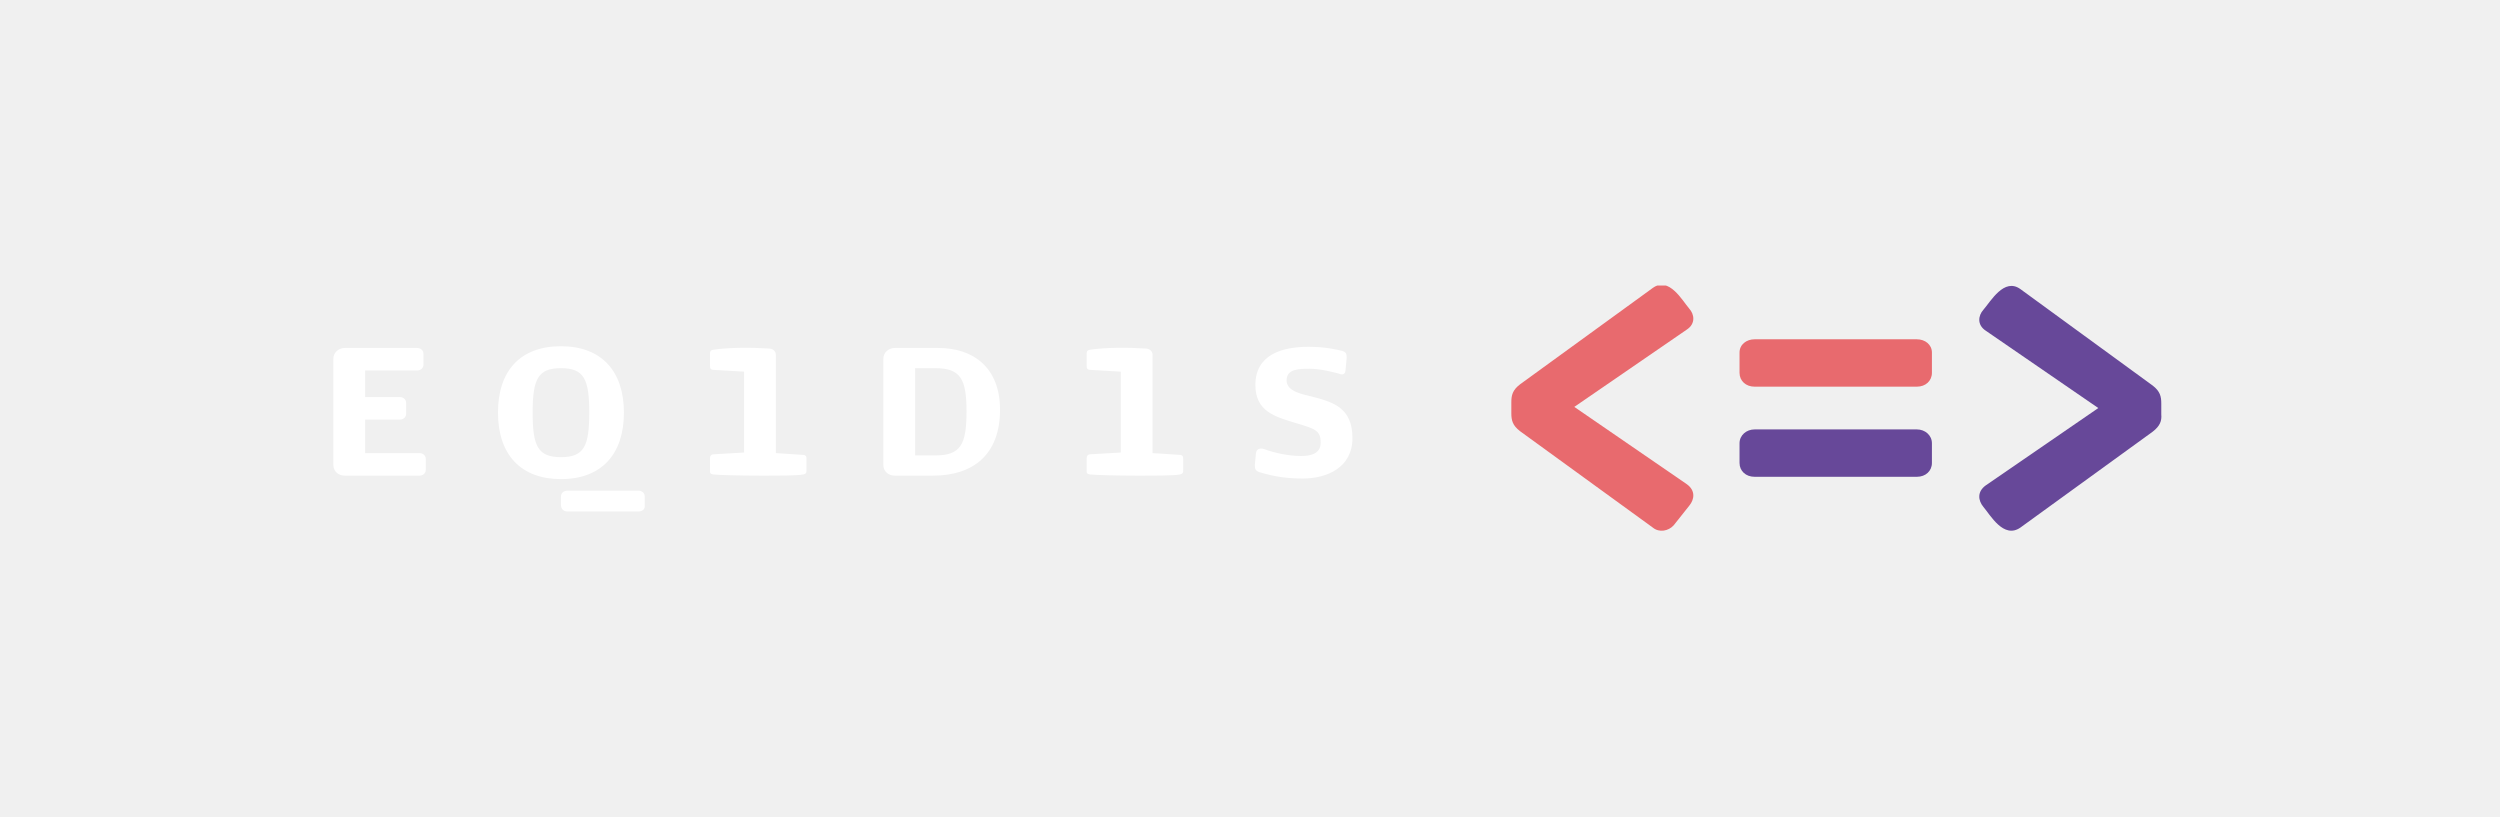
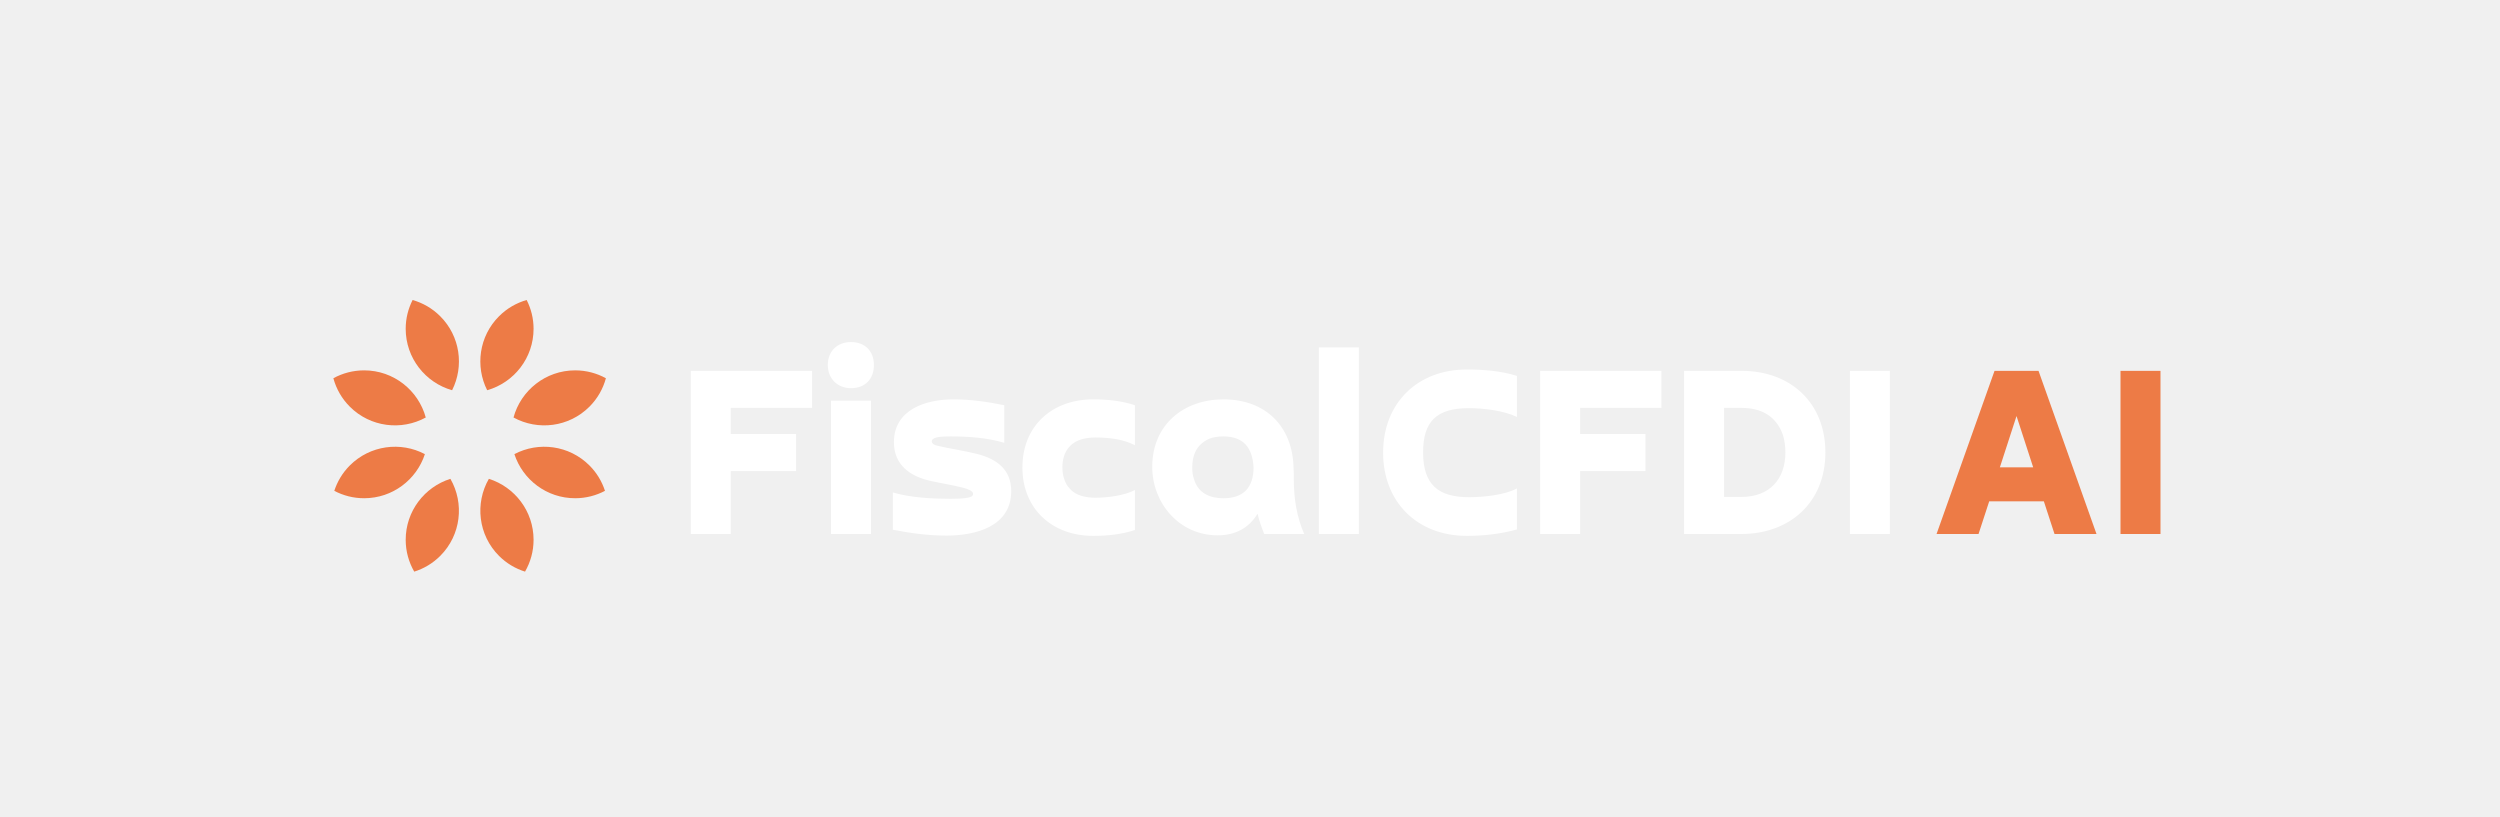
<svg xmlns="http://www.w3.org/2000/svg" width="600" height="196" viewBox="0 0 600 196">
-   <svg x="80" y="68.5" width="440" height="59" viewBox="0 0 224 30" fill="none">
-     <g clip-path="url(#clip0_1004_3886)">
-       <path d="M10.518 23.224H1.412C0.635 23.224 0 22.729 0 21.882V8.965C0 8.118 0.706 7.624 1.412 7.624H10.235C10.659 7.624 11.012 7.906 11.012 8.329V9.671C11.012 10.094 10.659 10.377 10.235 10.377H3.882V13.623H8.118C8.541 13.623 8.894 13.906 8.894 14.329V15.671C8.894 16.094 8.541 16.377 8.118 16.377H3.882V20.471H10.518C10.941 20.471 11.294 20.753 11.294 21.177V22.518C11.294 22.941 10.941 23.224 10.518 23.224Z" fill="#FFFFFF" />
-       <path d="M27.811 23.647C22.941 23.647 20.117 20.683 20.117 15.53C20.117 10.377 22.87 7.412 27.811 7.412C32.752 7.412 35.505 10.447 35.505 15.53C35.505 20.612 32.752 23.647 27.811 23.647ZM27.811 10.094C24.988 10.094 24.352 11.435 24.352 15.53C24.352 19.624 24.988 20.965 27.811 20.965C30.635 20.965 31.27 19.624 31.27 15.53C31.27 11.435 30.635 10.094 27.811 10.094Z" fill="#FFFFFF" />
-       <path d="M73.27 23.224H68.611C67.835 23.224 67.199 22.729 67.199 21.882V8.965C67.199 8.118 67.905 7.624 68.611 7.624H73.905C78.282 7.624 81.458 10.094 81.458 15.177C81.458 20.682 78.14 23.224 73.27 23.224ZM73.552 10.094H71.082V20.753H73.552C76.658 20.753 77.364 19.412 77.364 15.388C77.364 11.435 76.658 10.094 73.552 10.094Z" fill="#FFFFFF" />
-       <path d="M118.447 23.576C116.611 23.576 114.988 23.365 113.153 22.8C112.729 22.659 112.588 22.447 112.588 21.953L112.729 20.471C112.8 19.906 113.294 19.835 113.717 19.977C115.058 20.471 116.753 20.824 118.235 20.824C119.294 20.824 120.635 20.612 120.635 19.2C120.635 17.718 120 17.506 117.6 16.8C115.058 16.024 112.658 15.388 112.658 12.141C112.658 8.4 115.976 7.482 119.153 7.482C121.27 7.482 122.611 7.835 123.247 7.977C123.741 8.118 123.811 8.329 123.811 8.824L123.67 10.377C123.6 11.012 123.106 10.871 122.753 10.729C122.188 10.588 120.635 10.165 119.294 10.165C118.023 10.165 116.47 10.165 116.47 11.576C116.47 12.988 118.447 13.271 119.788 13.624C122.188 14.259 124.517 14.965 124.517 18.635C124.517 22.235 121.411 23.576 118.447 23.576Z" fill="#FFFFFF" />
-       <path d="M50.188 10.518L46.517 10.306C46.023 10.306 46.023 10.024 46.023 9.812V8.33C46.023 8.118 46.023 7.906 46.447 7.835C48.423 7.553 51.035 7.553 53.223 7.694C53.647 7.694 54.07 7.977 54.07 8.471V20.471L57.317 20.683C57.811 20.683 57.811 20.965 57.811 21.177V22.588C57.811 22.8 57.811 23.012 57.388 23.082C56.682 23.224 54.635 23.224 52.164 23.224C49.694 23.224 47.152 23.153 46.447 23.082C45.952 23.012 46.023 22.8 46.023 22.588V21.106C46.023 20.894 46.094 20.612 46.517 20.612L50.188 20.4V10.518Z" fill="#FFFFFF" />
-       <path d="M96.211 10.518L92.541 10.306C92.046 10.306 92.046 10.024 92.046 9.812V8.33C92.046 8.118 92.046 7.906 92.47 7.835C94.447 7.553 97.058 7.553 99.246 7.694C99.67 7.694 100.094 7.977 100.094 8.471V20.471L103.341 20.683C103.835 20.683 103.835 20.965 103.835 21.177V22.588C103.835 22.8 103.835 23.012 103.411 23.082C102.705 23.224 100.658 23.224 98.188 23.224C95.717 23.224 93.176 23.153 92.47 23.082C91.976 23.012 92.046 22.8 92.046 22.588V21.106C92.046 20.894 92.117 20.612 92.541 20.612L96.211 20.4V10.518Z" fill="#FFFFFF" />
-       <path d="M37.271 27.6H28.589C28.165 27.6 27.812 27.318 27.812 26.823V25.765C27.812 25.341 28.165 25.059 28.589 25.059H37.271C37.695 25.059 38.048 25.341 38.048 25.765V26.823C38.118 27.318 37.765 27.6 37.271 27.6Z" fill="#FFFFFF" />
-       <path d="M193.484 23.365H173.648C172.589 23.365 171.812 22.659 171.812 21.671V19.27C171.812 18.282 172.66 17.576 173.648 17.576H193.484C194.472 17.576 195.318 18.282 195.318 19.27V21.671C195.318 22.659 194.543 23.365 193.484 23.365Z" fill="#674899" />
-       <path d="M222.283 17.859L206.118 29.576C204.071 30.988 202.448 28.023 201.601 27.035C200.965 26.259 200.824 25.2 201.883 24.424L215.648 14.965L201.883 5.506C200.824 4.8 200.965 3.671 201.601 2.965C202.518 1.906 204.142 -0.988 206.118 0.423L222.283 12.212C223.201 12.918 223.342 13.553 223.342 14.4V15.741C223.412 16.518 223.201 17.153 222.283 17.859Z" fill="#674899" />
-       <path d="M193.484 12.353H173.648C172.589 12.353 171.812 11.647 171.812 10.659V8.188C171.812 7.2 172.66 6.565 173.648 6.565H193.484C194.472 6.565 195.318 7.2 195.318 8.188V10.659C195.318 11.647 194.543 12.353 193.484 12.353Z" fill="#E86A6E" />
-       <path d="M163.765 29.294C163.13 30 162 30.212 161.224 29.576L144.989 17.788C144.071 17.082 143.93 16.447 143.93 15.6V14.259C143.93 13.412 144.071 12.777 144.989 12.071L161.224 0.282C163.2 -1.129 164.824 1.835 165.671 2.824C166.306 3.529 166.447 4.659 165.389 5.365L151.624 14.824L165.389 24.282C166.447 25.059 166.306 26.118 165.671 26.894L163.765 29.294Z" fill="#E86A6E" />
+   <svg x="80" y="72" width="440" height="65.19" viewBox="0 0 436 64.6">
+     <g transform="matrix(0.7809014,0,0,0.7809014,-6.637662,-6.743353)" fill="#ED7B46">
+       <path d="M32.628,8.636c-1.335,2.64-2.103,5.615-2.101,8.776c0.003,8.896,5.98,16.383,14.132,18.706c3.684-7.304,2.486-16.44-3.618-22.537C38.616,11.156,35.708,9.513,32.628,8.636z" />
+       <path d="M36.637,44.421c-2.25-8.272-9.795-14.361-18.779-14.356C14.465,30.066,11.277,30.939,8.5,32.465c0.86,3.173,2.521,6.174,5.014,8.664C19.779,47.39,29.244,48.479,36.637,44.421z" />
+       <path d="M55.857,63.1c-4.287,7.447-3.268,17.114,3.102,23.475c2.294,2.292,5.021,3.88,7.915,4.789c1.645-2.858,2.6-6.164,2.598-9.699C69.469,72.956,63.745,65.586,55.857,63.1z" />
+       <path d="M63.628,55.577c2.544,7.799,9.868,13.439,18.516,13.433c3.279-0.001,6.365-0.822,9.076-2.255c-0.921-2.825-2.486-5.486-4.733-7.73C80.296,52.839,70.98,51.692,63.628,55.577z" />
+       <path d="M30.527,81.681c0.001,3.529,0.956,6.829,2.599,9.683c2.899-0.911,5.631-2.503,7.927-4.802c6.358-6.363,7.374-16.022,3.089-23.463C36.247,65.587,30.521,72.965,30.527,81.681z" />
+       <path d="M36.372,55.577c-7.357-3.889-16.68-2.737-22.869,3.458c-2.241,2.243-3.803,4.901-4.722,7.722c2.716,1.436,5.807,2.256,9.093,2.253C26.515,69.007,33.83,63.37,36.372,55.577z" />
+       <path d="M69.472,17.396c-0.001-3.156-0.77-6.126-2.103-8.761c-3.083,0.879-5.994,2.525-8.421,4.954c-6.095,6.099-7.287,15.228-3.607,22.528C63.499,33.793,69.477,26.299,69.472,17.396z" />
+       <path d="M63.364,44.42c7.399,4.061,16.87,2.969,23.135-3.304c2.486-2.488,4.142-5.484,5.001-8.652c-2.782-1.529-5.974-2.402-9.373-2.4C73.149,30.068,65.614,36.156,63.364,44.42z" />
    </g>
-     <defs>
-       <clipPath id="clip0_1004_3886">
-         <rect width="224" height="30" fill="white" />
-       </clipPath>
-     </defs>
+     <g transform="matrix(3.170133,0,0,3.170133,81.38605,-7.752747)">
+       <path fill="#FFFFFF" d="M1.14 7.76 l9.1 0 l0 2.78 l-6.1 0 l0 1.96 l4.9 0 l0 2.78 l-4.9 0 l0 4.72 l-3 0 l0 -12.24 z M11.66 10 l3 0 l0 10 l-3 0 l0 -10 z M13.16 9.06 c-1.02 0 -1.74 -0.72 -1.74 -1.74 c0 -1.04 0.72 -1.72 1.74 -1.72 c1.04 0 1.72 0.68 1.72 1.72 c0 1.06 -0.66 1.74 -1.72 1.74 z M16.3 19.68 l0 -2.8 c1.32 0.4 2.98 0.48 4.34 0.48 c0.54 0 0.96 -0.02 1.26 -0.08 c0.28 -0.04 0.42 -0.14 0.42 -0.28 c0 -0.06 -0.02 -0.1 -0.06 -0.16 c-0.2 -0.2 -0.64 -0.3 -0.9 -0.36 s-0.6 -0.14 -1.02 -0.22 c-0.34 -0.06 -0.74 -0.14 -1.2 -0.24 c-1.56 -0.34 -2.76 -1.22 -2.76 -2.9 c0 -2.48 2.42 -3.22 4.46 -3.22 c1.28 0 2.56 0.18 3.82 0.44 l0 2.82 c-1.26 -0.38 -2.68 -0.48 -4 -0.48 c-0.52 0 -0.88 0.02 -1.1 0.08 s-0.34 0.16 -0.34 0.28 c0 0.18 0.18 0.3 0.52 0.36 c0.34 0.08 0.82 0.18 1.4 0.28 c0.52 0.1 1.02 0.2 1.5 0.32 c1.48 0.38 2.54 1.18 2.54 2.78 c0 2.68 -2.7 3.34 -4.86 3.34 c-1.36 0 -2.7 -0.18 -4.02 -0.44 z M34.46 16.7 l0 3 c-1.02 0.34 -2.08 0.44 -3.14 0.44 c-3.1 0 -5.3 -2.06 -5.3 -5.12 c0 -3.18 2.28 -5.12 5.3 -5.12 c1.06 0 2.12 0.1 3.14 0.44 l0 3 c-0.88 -0.46 -1.98 -0.58 -2.96 -0.58 c-0.66 0 -1.46 0.14 -1.92 0.66 c-0.42 0.42 -0.56 1.02 -0.56 1.58 c0 0.32 0.04 0.62 0.14 0.88 c0.08 0.28 0.22 0.52 0.42 0.72 c0.44 0.54 1.26 0.68 1.92 0.68 c0.88 0 2.18 -0.16 2.96 -0.58 z M43.36 15 c-0.08 -1.46 -0.74 -2.32 -2.26 -2.32 c-0.42 0 -0.78 0.06 -1.08 0.18 c-0.92 0.42 -1.26 1.2 -1.26 2.16 c0 0.32 0.04 0.62 0.14 0.88 c0.3 1.04 1.2 1.42 2.2 1.42 c1.52 0 2.26 -0.82 2.26 -2.32 z M47.16 20 l-3 0 c-0.2 -0.5 -0.38 -1 -0.5 -1.52 c-0.68 1.12 -1.72 1.62 -3 1.62 c-2.86 0 -4.9 -2.4 -4.9 -5.14 c0 -3.16 2.36 -5.06 5.34 -5.06 c3.18 0 5.18 2.04 5.26 5.1 c0.02 0.26 0.02 0.56 0.02 0.92 c0 1.4 0.22 2.8 0.78 4.08 z M48.26 6 l3 0 l0 14 l-3 0 l0 -14 z M63.12 16.58 l0 3.08 c-1.24 0.34 -2.48 0.48 -3.76 0.48 c-3.76 0 -6.28 -2.58 -6.28 -6.24 c0 -3.76 2.62 -6.24 6.26 -6.24 c1.26 0 2.58 0.1 3.78 0.48 l0 3.08 c-0.98 -0.48 -2.52 -0.66 -3.6 -0.66 c-2.44 0 -3.44 1 -3.44 3.32 c0 2.46 1.18 3.36 3.46 3.36 c1.02 0 2.68 -0.16 3.58 -0.66 z M64.86 7.76 l9.1 0 l0 2.78 l-6.1 0 l0 1.96 l4.9 0 l0 2.78 l-4.9 0 l0 4.72 l-3 0 l0 -12.24 z M79.96 20 l-4.3 0 l0 -12.24 l4.3 0 c3.74 0 6.3 2.44 6.3 6.12 c0 3.78 -2.7 6.12 -6.3 6.12 z M78.66 10.54 l0 6.68 l1.3 0 c2.12 0 3.3 -1.34 3.3 -3.34 c0 -0.46 -0.06 -0.88 -0.18 -1.3 c-0.52 -1.46 -1.66 -2.04 -3.12 -2.04 l-1.3 0 z M88.1 7.76 l3 0 l0 12.24 l-3 0 l0 -12.24 z" />
+       <path fill="#ED7B46" fill-rule="evenodd" d="M94.6 20 L98.95 7.76 L102.25 7.76 L106.6 20 L103.45 20 L102.65 17.55 L98.55 17.55 L97.75 20 Z M99.35 15 L101.85 15 L100.6 11.15 Z M108.4 7.76 l3 0 l0 12.24 l-3 0 z" />
+     </g>
  </svg>
</svg>
